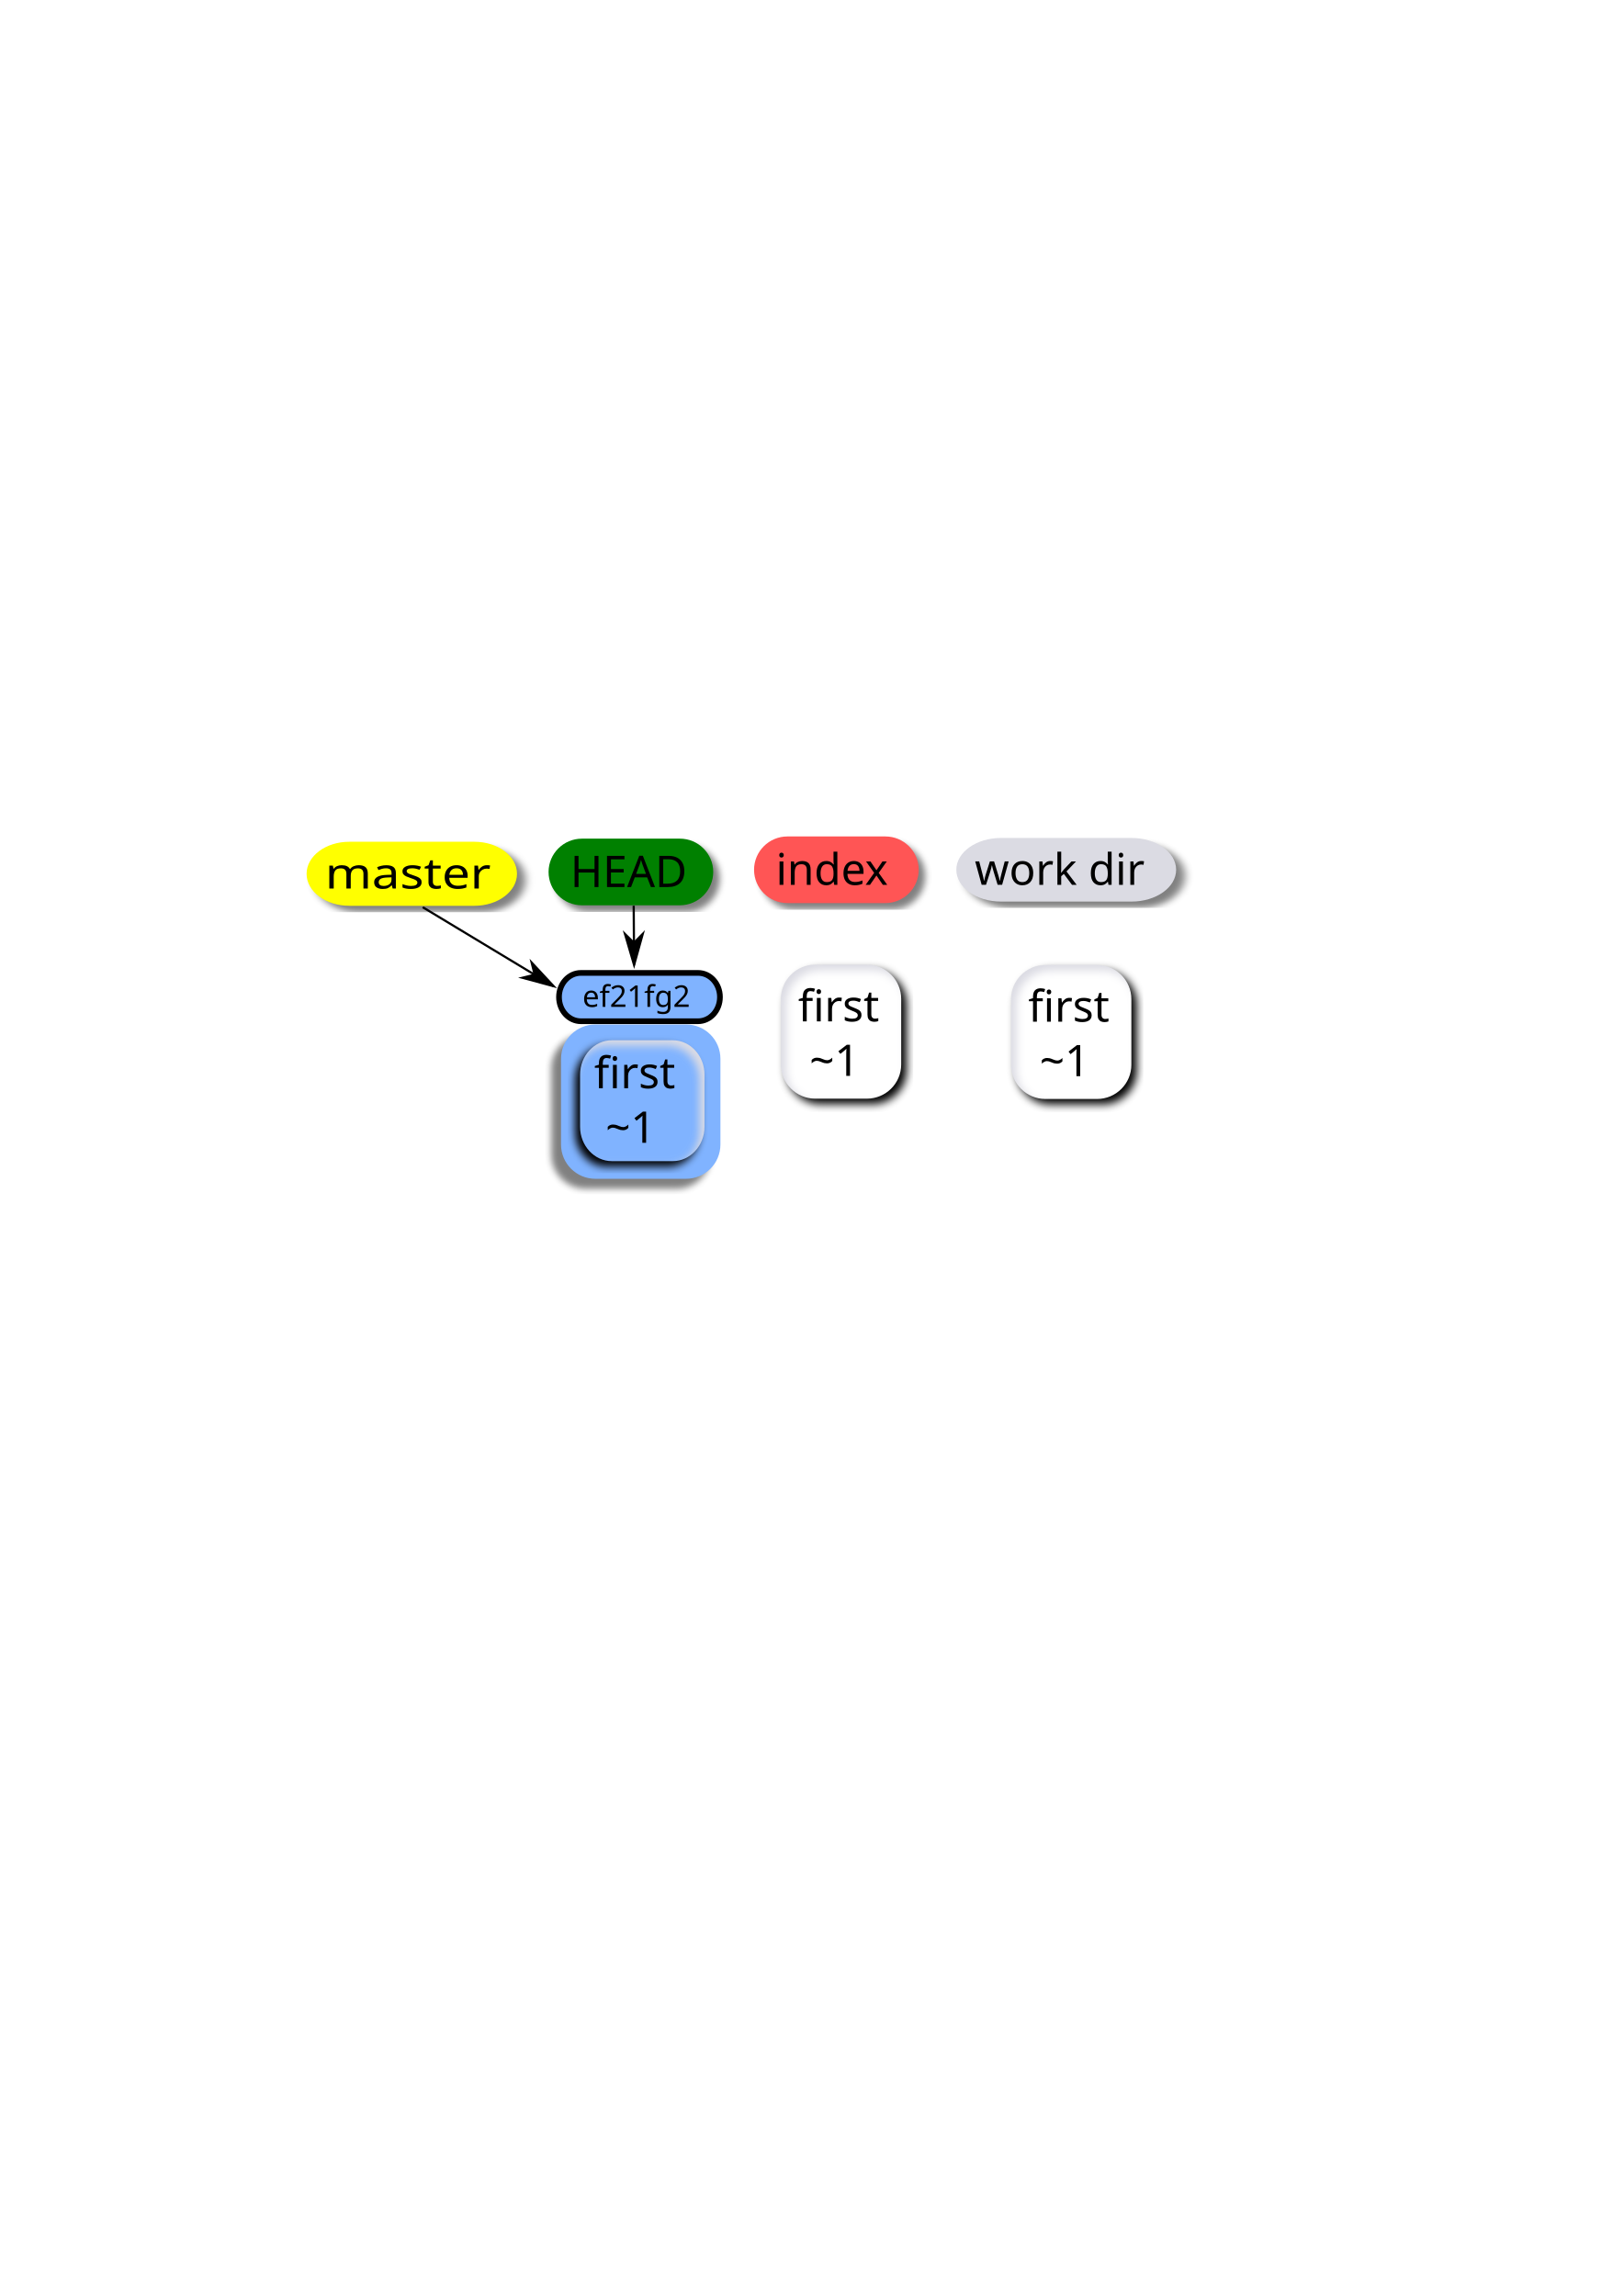
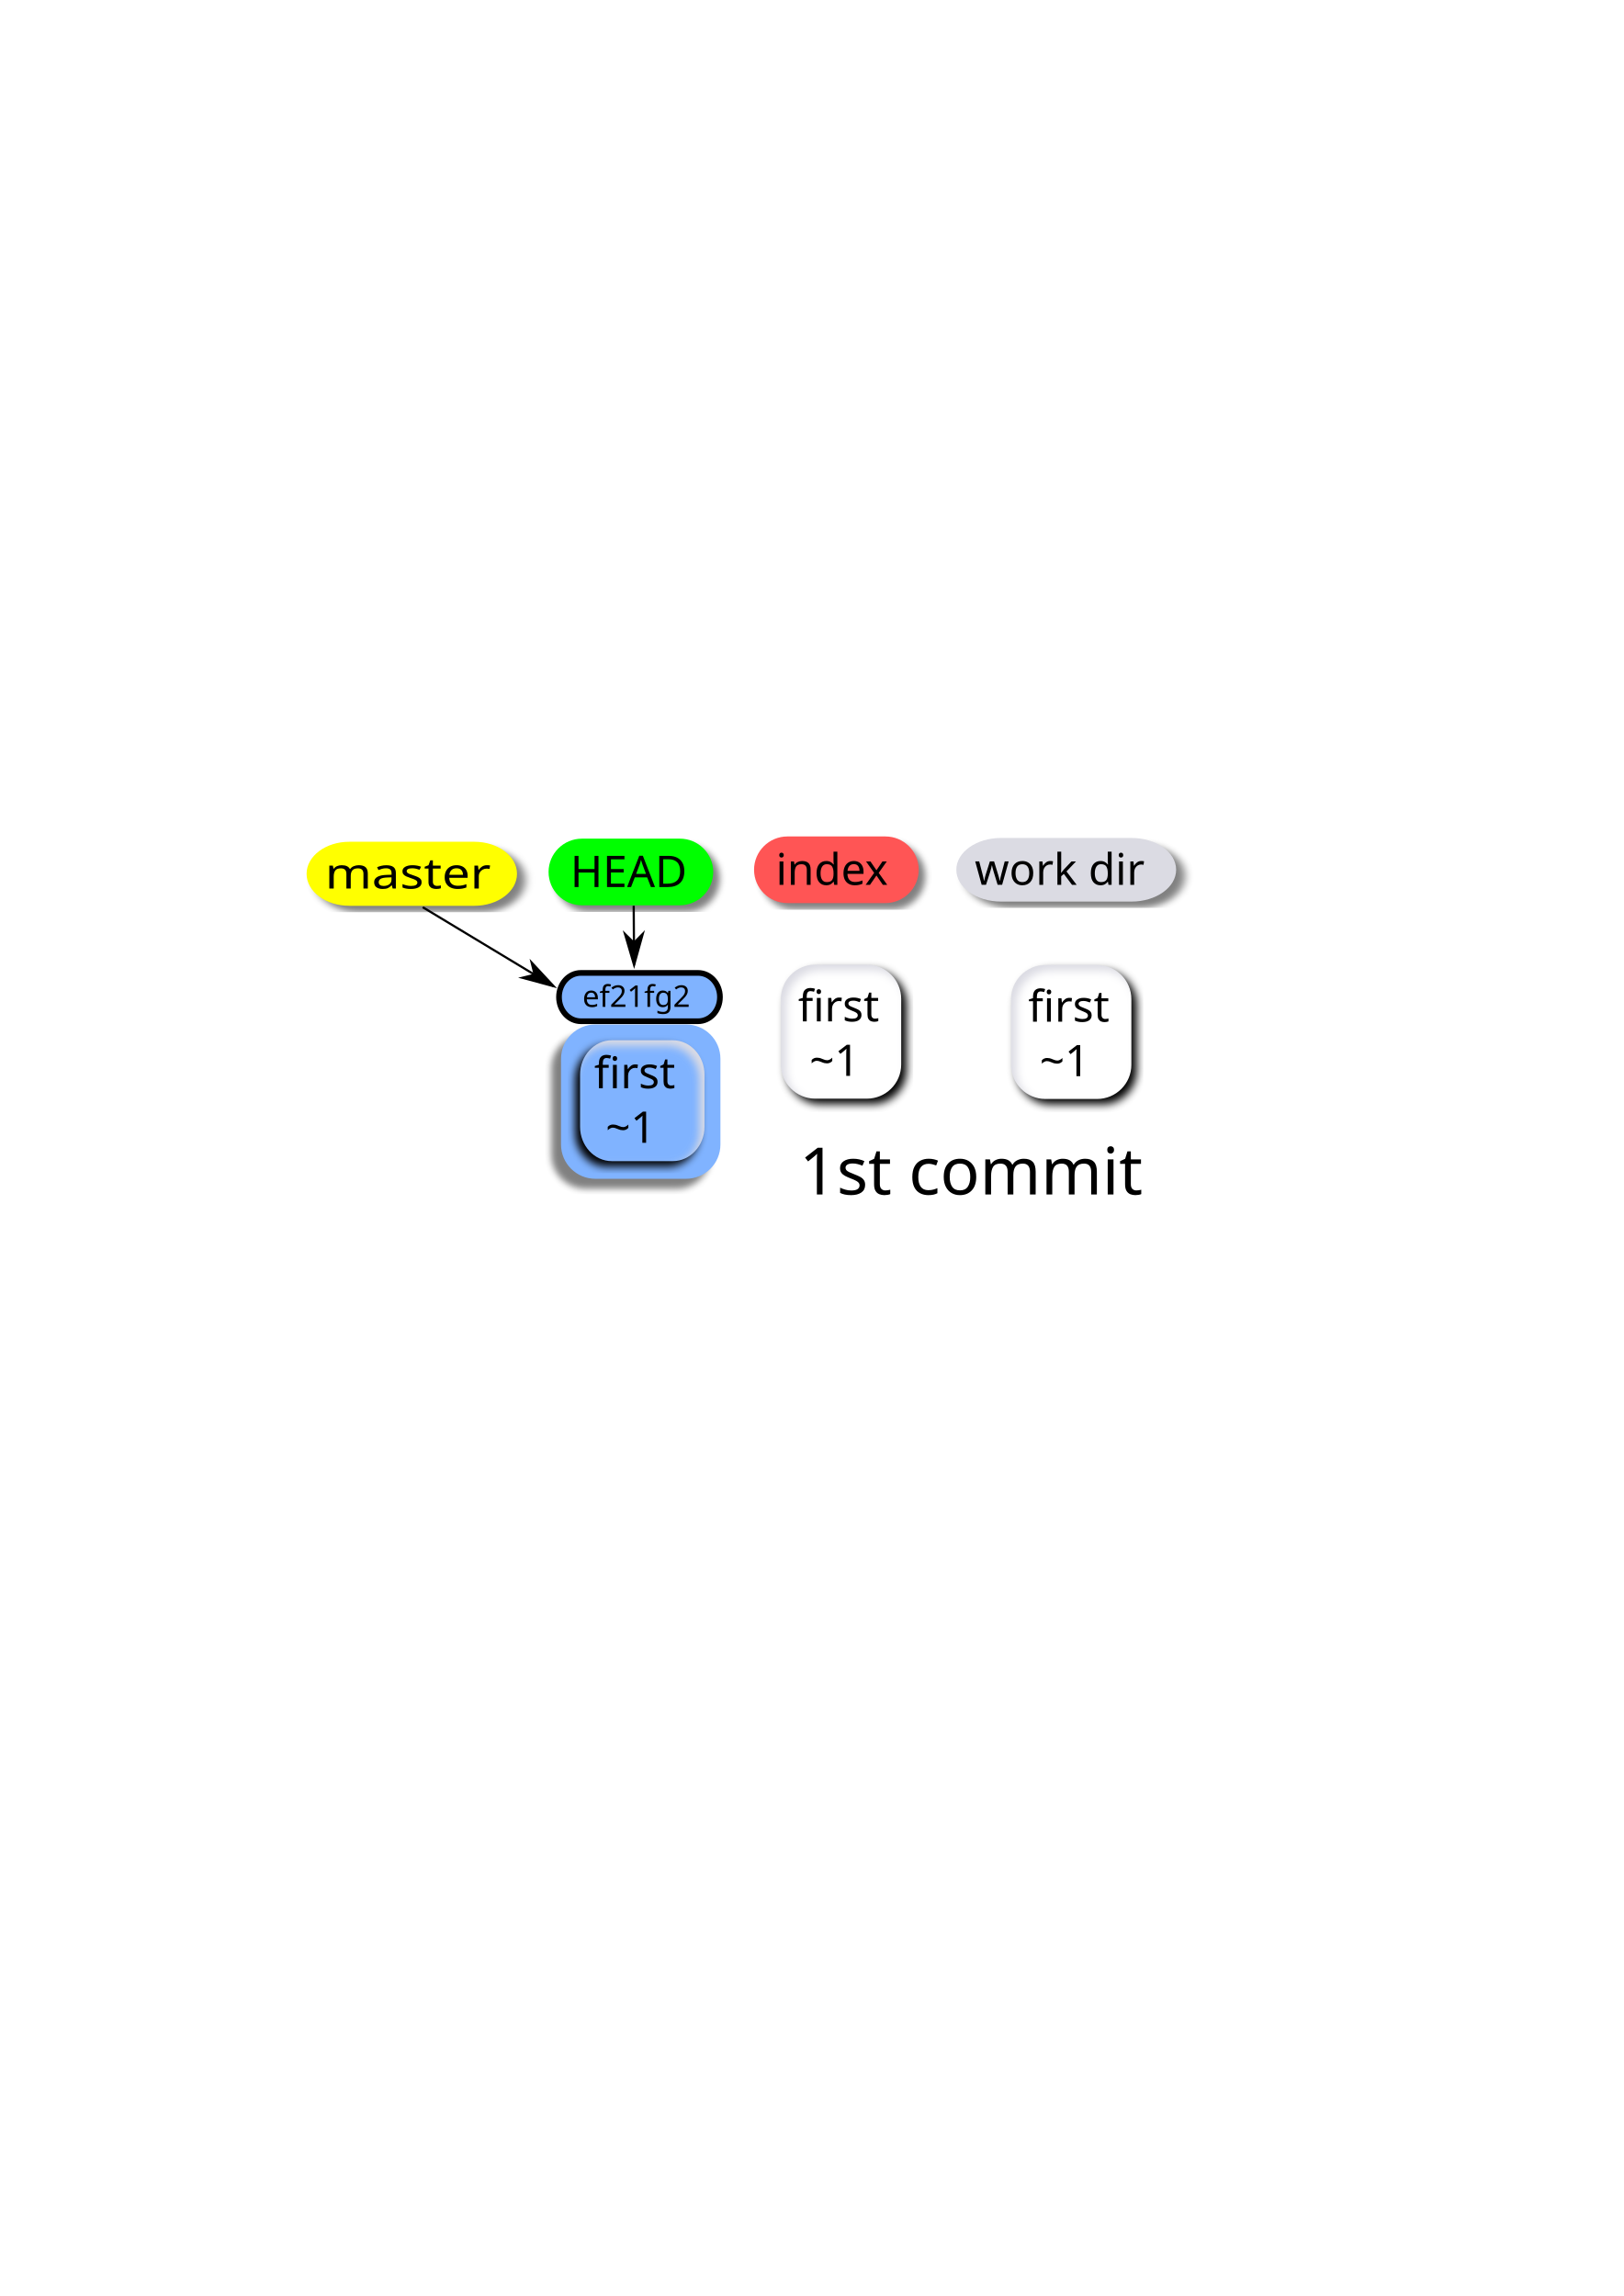
<svg xmlns="http://www.w3.org/2000/svg" xmlns:ns1="http://www.openswatchbook.org/uri/2009/osb" width="420mm" height="594mm" viewBox="0 0 1488.189 2104.724" id="svg2" version="1.1">
  <defs id="defs4">
    <marker style="overflow:visible" id="marker4333" refX="0" refY="0" orient="auto">
      <path transform="matrix(-0.8,0,0,-0.8,-10,0)" style="fill:#000000;fill-opacity:1;fill-rule:evenodd;stroke:#000000;stroke-width:1pt;stroke-opacity:1" d="M 0,0 5,-5 -12.5,0 5,5 0,0 Z" id="path4335" />
    </marker>
    <marker orient="auto" refY="0" refX="0" id="marker8819" style="overflow:visible">
      <path id="path8821" d="M 0,0 5,-5 -12.5,0 5,5 0,0 Z" style="fill:#000000;fill-opacity:1;fill-rule:evenodd;stroke:#000000;stroke-width:1pt;stroke-opacity:1" transform="matrix(-0.8,0,0,-0.8,-10,0)" />
    </marker>
    <marker orient="auto" refY="0" refX="0" id="Arrow1Lend" style="overflow:visible">
      <path id="path7119" d="M 0,0 5,-5 -12.5,0 5,5 0,0 Z" style="fill:#000000;fill-opacity:1;fill-rule:evenodd;stroke:#000000;stroke-width:1pt;stroke-opacity:1" transform="matrix(-0.8,0,0,-0.8,-10,0)" />
    </marker>
    <linearGradient id="linearGradient5542" ns1:paint="gradient">
      <stop style="stop-color:#000000;stop-opacity:1;" offset="0" id="stop5544" />
      <stop style="stop-color:#000000;stop-opacity:0;" offset="1" id="stop5546" />
    </linearGradient>
    <filter style="color-interpolation-filters:sRGB" id="filter4160">
      <feFlood flood-opacity="0.498" flood-color="rgb(0,0,0)" result="flood" id="feFlood4162" />
      <feComposite in="flood" in2="SourceGraphic" operator="in" result="composite1" id="feComposite4164" />
      <feGaussianBlur in="composite1" stdDeviation="3" result="blur" id="feGaussianBlur4166" />
      <feOffset dx="6" dy="6" result="offset" id="feOffset4168" />
      <feComposite in="SourceGraphic" in2="offset" operator="over" result="composite2" id="feComposite4170" />
    </filter>
    <filter style="color-interpolation-filters:sRGB" id="filter4160-4">
      <feFlood flood-opacity="0.498" flood-color="rgb(0,0,0)" result="flood" id="feFlood4162-7" />
      <feComposite in="flood" in2="SourceGraphic" operator="in" result="composite1" id="feComposite4164-5" />
      <feGaussianBlur in="composite1" stdDeviation="3" result="blur" id="feGaussianBlur4166-6" />
      <feOffset dx="6" dy="6" result="offset" id="feOffset4168-2" />
      <feComposite in="SourceGraphic" in2="offset" operator="over" result="composite2" id="feComposite4170-1" />
    </filter>
    <filter style="color-interpolation-filters:sRGB" id="filter4160-4-9">
      <feFlood flood-opacity="0.498" flood-color="rgb(0,0,0)" result="flood" id="feFlood4162-7-4" />
      <feComposite in="flood" in2="SourceGraphic" operator="in" result="composite1" id="feComposite4164-5-7" />
      <feGaussianBlur in="composite1" stdDeviation="3" result="blur" id="feGaussianBlur4166-6-9" />
      <feOffset dx="6" dy="6" result="offset" id="feOffset4168-2-4" />
      <feComposite in="SourceGraphic" in2="offset" operator="over" result="composite2" id="feComposite4170-1-5" />
    </filter>
    <filter style="color-interpolation-filters:sRGB" id="filter4160-4-9-0">
      <feFlood flood-opacity="0.498" flood-color="rgb(0,0,0)" result="flood" id="feFlood4162-7-4-8" />
      <feComposite in="flood" in2="SourceGraphic" operator="in" result="composite1" id="feComposite4164-5-7-1" />
      <feGaussianBlur in="composite1" stdDeviation="3" result="blur" id="feGaussianBlur4166-6-9-2" />
      <feOffset dx="6" dy="6" result="offset" id="feOffset4168-2-4-5" />
      <feComposite in="SourceGraphic" in2="offset" operator="over" result="composite2" id="feComposite4170-1-5-0" />
    </filter>
    <filter style="color-interpolation-filters:sRGB" id="filter4202">
      <feGaussianBlur result="result0" in="SourceAlpha" stdDeviation="4" id="feGaussianBlur4204" />
      <feOffset dx="5" dy="5" result="result4" id="feOffset4206" />
      <feComposite in="SourceGraphic" in2="result4" operator="xor" result="result3" id="feComposite4208" />
    </filter>
    <filter style="color-interpolation-filters:sRGB" id="filter4202-7">
      <feGaussianBlur result="result0" in="SourceAlpha" stdDeviation="4" id="feGaussianBlur4204-5" />
      <feOffset dx="5" dy="5" result="result4" id="feOffset4206-5" />
      <feComposite in="SourceGraphic" in2="result4" operator="xor" result="result3" id="feComposite4208-2" />
    </filter>
    <filter style="color-interpolation-filters:sRGB" id="filter4776">
      <feGaussianBlur result="result0" in="SourceAlpha" stdDeviation="4" id="feGaussianBlur4778" />
      <feOffset dx="5" dy="5" result="result4" id="feOffset4780" />
      <feComposite in="SourceGraphic" in2="result4" operator="xor" result="result3" id="feComposite4782" />
    </filter>
    <filter style="color-interpolation-filters:sRGB" id="filter4776-2">
      <feGaussianBlur result="result0" in="SourceAlpha" stdDeviation="4" id="feGaussianBlur4778-3" />
      <feOffset dx="5" dy="5" result="result4" id="feOffset4780-5" />
      <feComposite in="SourceGraphic" in2="result4" operator="xor" result="result3" id="feComposite4782-2" />
    </filter>
    <filter style="color-interpolation-filters:sRGB" id="filter4776-3">
      <feGaussianBlur result="result0" in="SourceAlpha" stdDeviation="4" id="feGaussianBlur4778-1" />
      <feOffset dx="5" dy="5" result="result4" id="feOffset4780-7" />
      <feComposite in="SourceGraphic" in2="result4" operator="xor" result="result3" id="feComposite4782-5" />
    </filter>
    <filter style="color-interpolation-filters:sRGB" id="filter5554">
      <feFlood flood-opacity="0.498" flood-color="rgb(0,0,0)" result="flood" id="feFlood5556" />
      <feComposite in="flood" in2="SourceGraphic" operator="in" result="composite1" id="feComposite5558" />
      <feGaussianBlur in="composite1" stdDeviation="3" result="blur" id="feGaussianBlur5560" />
      <feOffset dx="9.1" dy="8.9" result="offset" id="feOffset5562" />
      <feComposite in="SourceGraphic" in2="offset" operator="over" result="composite2" id="feComposite5564" />
    </filter>
    <marker orient="auto" refY="0" refX="0" id="marker7876" style="overflow:visible">
      <path id="path7623" d="M 0,0 5,-5 -12.5,0 5,5 0,0 Z" style="fill:#000000;fill-opacity:1;fill-rule:evenodd;stroke:#000000;stroke-width:1pt;stroke-opacity:1" transform="matrix(-0.8,0,0,-0.8,-10,0)" />
    </marker>
    <filter style="color-interpolation-filters:sRGB" id="filter4160-7">
      <feFlood flood-opacity="0.498" flood-color="rgb(0,0,0)" result="flood" id="feFlood4162-6" />
      <feComposite in="flood" in2="SourceGraphic" operator="in" result="composite1" id="feComposite4164-5-2" />
      <feGaussianBlur in="composite1" stdDeviation="3" result="blur" id="feGaussianBlur4166-3" />
      <feOffset dx="6" dy="6" result="offset" id="feOffset4168-8" />
      <feComposite in="SourceGraphic" in2="offset" operator="over" result="composite2" id="feComposite4170-7" />
    </filter>
    <filter style="color-interpolation-filters:sRGB" id="filter4160-7-2">
      <feFlood flood-opacity="0.498" flood-color="rgb(0,0,0)" result="flood" id="feFlood4162-6-8" />
      <feComposite in="flood" in2="SourceGraphic" operator="in" result="composite1" id="feComposite4164-5-2-8" />
      <feGaussianBlur in="composite1" stdDeviation="3" result="blur" id="feGaussianBlur4166-3-7" />
      <feOffset dx="6" dy="6" result="offset" id="feOffset4168-8-9" />
      <feComposite in="SourceGraphic" in2="offset" operator="over" result="composite2" id="feComposite4170-7-6" />
    </filter>
    <filter style="color-interpolation-filters:sRGB" id="filter4776-3-1">
      <feGaussianBlur result="result0" in="SourceAlpha" stdDeviation="4" id="feGaussianBlur4778-1-1" />
      <feOffset dx="5" dy="5" result="result4" id="feOffset4780-7-2" />
      <feComposite in="SourceGraphic" in2="result4" operator="xor" result="result3" id="feComposite4782-5-6" />
    </filter>
    <filter style="color-interpolation-filters:sRGB" id="filter5554-4">
      <feFlood flood-opacity="0.498" flood-color="rgb(0,0,0)" result="flood" id="feFlood5556-6" />
      <feComposite in="flood" in2="SourceGraphic" operator="in" result="composite1" id="feComposite5558-8" />
      <feGaussianBlur in="composite1" stdDeviation="3" result="blur" id="feGaussianBlur5560-6" />
      <feOffset dx="9.1" dy="8.9" result="offset" id="feOffset5562-2" />
      <feComposite in="SourceGraphic" in2="offset" operator="over" result="composite2" id="feComposite5564-7" />
    </filter>
    <filter style="color-interpolation-filters:sRGB" id="filter4776-3-3">
      <feGaussianBlur result="result0" in="SourceAlpha" stdDeviation="4" id="feGaussianBlur4778-1-8" />
      <feOffset dx="5" dy="5" result="result4" id="feOffset4780-7-1" />
      <feComposite in="SourceGraphic" in2="result4" operator="xor" result="result3" id="feComposite4782-5-3" />
    </filter>
    <filter style="color-interpolation-filters:sRGB" id="filter5554-1">
      <feFlood flood-opacity="0.498" flood-color="rgb(0,0,0)" result="flood" id="feFlood5556-4" />
      <feComposite in="flood" in2="SourceGraphic" operator="in" result="composite1" id="feComposite5558-3" />
      <feGaussianBlur in="composite1" stdDeviation="3" result="blur" id="feGaussianBlur5560-5" />
      <feOffset dx="9.1" dy="8.9" result="offset" id="feOffset5562-4" />
      <feComposite in="SourceGraphic" in2="offset" operator="over" result="composite2" id="feComposite5564-2" />
    </filter>
    <filter style="color-interpolation-filters:sRGB" id="filter4776-2-1">
      <feGaussianBlur result="result0" in="SourceAlpha" stdDeviation="4" id="feGaussianBlur4778-3-7" />
      <feOffset dx="5" dy="5" result="result4" id="feOffset4780-5-5" />
      <feComposite in="SourceGraphic" in2="result4" operator="xor" result="result3" id="feComposite4782-2-2" />
    </filter>
    <filter style="color-interpolation-filters:sRGB" id="filter4776-7">
      <feGaussianBlur result="result0" in="SourceAlpha" stdDeviation="4" id="feGaussianBlur4778-8" />
      <feOffset dx="5" dy="5" result="result4" id="feOffset4780-55" />
      <feComposite in="SourceGraphic" in2="result4" operator="xor" result="result3" id="feComposite4782-24" />
    </filter>
    <filter style="color-interpolation-filters:sRGB" id="filter4160-4-9-0-9">
      <feFlood flood-opacity="0.498" flood-color="rgb(0,0,0)" result="flood" id="feFlood4162-7-4-8-9" />
      <feComposite in="flood" in2="SourceGraphic" operator="in" result="composite1" id="feComposite4164-5-7-1-7" />
      <feGaussianBlur in="composite1" stdDeviation="3" result="blur" id="feGaussianBlur4166-6-9-2-8" />
      <feOffset dx="6" dy="6" result="offset" id="feOffset4168-2-4-5-9" />
      <feComposite in="SourceGraphic" in2="offset" operator="over" result="composite2" id="feComposite4170-1-5-0-9" />
    </filter>
    <filter style="color-interpolation-filters:sRGB" id="filter4160-4-9-6">
      <feFlood flood-opacity="0.498" flood-color="rgb(0,0,0)" result="flood" id="feFlood4162-7-4-9" />
      <feComposite in="flood" in2="SourceGraphic" operator="in" result="composite1" id="feComposite4164-5-7-6" />
      <feGaussianBlur in="composite1" stdDeviation="3" result="blur" id="feGaussianBlur4166-6-9-7" />
      <feOffset dx="6" dy="6" result="offset" id="feOffset4168-2-4-59" />
      <feComposite in="SourceGraphic" in2="offset" operator="over" result="composite2" id="feComposite4170-1-5-7" />
    </filter>
    <filter style="color-interpolation-filters:sRGB" id="filter4160-4-8">
      <feFlood flood-opacity="0.498" flood-color="rgb(0,0,0)" result="flood" id="feFlood4162-7-40" />
      <feComposite in="flood" in2="SourceGraphic" operator="in" result="composite1" id="feComposite4164-5-3" />
      <feGaussianBlur in="composite1" stdDeviation="3" result="blur" id="feGaussianBlur4166-6-8" />
      <feOffset dx="6" dy="6" result="offset" id="feOffset4168-2-6" />
      <feComposite in="SourceGraphic" in2="offset" operator="over" result="composite2" id="feComposite4170-1-9" />
    </filter>
  </defs>
  <g id="layer1" transform="translate(0,1052.362)">
    <text xml:space="preserve" style="font-style:normal;font-weight:normal;font-size:40px;line-height:125%;font-family:sans-serif;letter-spacing:0px;word-spacing:0px;fill:#000000;fill-opacity:1;stroke:none;stroke-width:1px;stroke-linecap:butt;stroke-linejoin:miter;stroke-opacity:1" x="372.857" y="273.791" id="text4810">
      <tspan id="tspan4812" x="372.857" y="273.791" />
    </text>
    <flowRoot xml:space="preserve" id="flowRoot4820" style="font-style:normal;font-weight:normal;font-size:40px;line-height:125%;font-family:sans-serif;letter-spacing:0px;word-spacing:0px;fill:#000000;fill-opacity:1;stroke:none;stroke-width:1px;stroke-linecap:butt;stroke-linejoin:miter;stroke-opacity:1">
      <flowRegion id="flowRegion4822">
        <rect id="rect4824" width="182.857" height="192.857" x="285.714" y="183.791" />
      </flowRegion>
      <flowPara id="flowPara4826" />
    </flowRoot>
-     <rect style="fill:#008000;stroke-width:3;stroke-miterlimit:4;stroke-dasharray:none;stroke-dashoffset:0;filter:url(#filter4160-4-8)" id="rect4152" width="150.532" height="61.094" x="172.46" y="130.861" ry="30.547" transform="matrix(1.002526,0,0,0.9999934,329.8873,-414.4413)" />
+     <rect style="fill:#00ff00;stroke-width:3;stroke-miterlimit:4;stroke-dasharray:none;stroke-dashoffset:0;filter:url(#filter4160-4-8)" id="rect4152" width="150.532" height="61.094" x="172.46" y="130.861" ry="30.547" transform="matrix(1.002526,0,0,0.9999934,329.8873,-414.4413)" />
    <text xml:space="preserve" style="font-style:normal;font-weight:normal;font-size:40.05px;line-height:125%;font-family:sans-serif;letter-spacing:0px;word-spacing:0px;fill:#000000;fill-opacity:1;stroke:none;stroke-width:1px;stroke-linecap:butt;stroke-linejoin:miter;stroke-opacity:1" x="522.083" y="-239.527" id="text4156" transform="scale(1.001265,0.9987363)">
      <tspan id="tspan4158" x="522.083" y="-239.527">HEAD</tspan>
    </text>
    <rect style="fill:#ff5555;stroke-width:3;stroke-miterlimit:4;stroke-dasharray:none;stroke-dashoffset:0;filter:url(#filter4160-4-9-6)" id="rect4152-3" width="150.532" height="61.094" x="360.328" y="128.84" ry="30.547" transform="matrix(1.002526,0,0,0.9999934,329.8873,-414.4413)" />
    <text xml:space="preserve" style="font-style:normal;font-weight:normal;font-size:40.05px;line-height:125%;font-family:sans-serif;letter-spacing:0px;word-spacing:0px;fill:#000000;fill-opacity:1;stroke:none;stroke-width:1px;stroke-linecap:butt;stroke-linejoin:miter;stroke-opacity:1" x="710.188" y="-241.55" id="text4156-1" transform="scale(1.001265,0.9987363)">
      <tspan id="tspan4158-0" x="710.188" y="-241.55">index</tspan>
    </text>
    <rect style="fill:#dbdbe3;stroke-width:3;stroke-miterlimit:4;stroke-dasharray:none;stroke-dashoffset:0;filter:url(#filter4160-4-9-0-9)" id="rect4152-3-2" width="150.532" height="61.094" x="466.176" y="128.84" ry="30.547" transform="matrix(1.338433,0,0,0.9543658,252.5608,-407.1688)" />
    <text xml:space="preserve" style="font-style:normal;font-weight:normal;font-size:40.05px;line-height:125%;font-family:sans-serif;letter-spacing:0px;word-spacing:0px;fill:#000000;fill-opacity:1;stroke:none;stroke-width:1px;stroke-linecap:butt;stroke-linejoin:miter;stroke-opacity:1" x="892.264" y="-241.55" id="text4156-1-4" transform="scale(1.001265,0.9987363)">
      <tspan id="tspan4158-0-6" x="892.264" y="-241.55">work dir</tspan>
    </text>
    <text xml:space="preserve" style="font-style:normal;font-weight:normal;font-size:40.05px;line-height:125%;font-family:sans-serif;letter-spacing:0px;word-spacing:0px;fill:#000000;fill-opacity:1;stroke:none;stroke-width:1px;stroke-linecap:butt;stroke-linejoin:miter;stroke-opacity:1" x="730.558" y="-116.243" id="text4210-6" transform="scale(1.001265,0.9987363)">
      <tspan x="730.558" y="-116.243" id="tspan4814">first</tspan>
      <tspan x="730.558" y="-66.18" id="tspan8857"> ~1</tspan>
    </text>
    <rect style="fill:#dbdbe3;stroke-width:3;stroke-miterlimit:4;stroke-dasharray:none;stroke-dashoffset:0;filter:url(#filter4776-7)" id="rect4774" width="110" height="122.857" x="384.857" y="246.362" ry="31.377" transform="matrix(1.002526,0,0,0.9999934,329.8873,-414.4413)" />
    <text xml:space="preserve" style="font-style:normal;font-weight:normal;font-size:40.05px;line-height:125%;font-family:sans-serif;letter-spacing:0px;word-spacing:0px;fill:#000000;fill-opacity:1;stroke:none;stroke-width:1px;stroke-linecap:butt;stroke-linejoin:miter;stroke-opacity:1" x="941.252" y="-115.957" id="text4210-6-0" transform="scale(1.001265,0.9987363)">
      <tspan x="941.252" y="-115.957" id="tspan4814-9">first</tspan>
      <tspan x="941.252" y="-65.894" id="tspan4818-6"> ~1</tspan>
    </text>
    <rect style="fill:#dbdbe3;stroke-width:3;stroke-miterlimit:4;stroke-dasharray:none;stroke-dashoffset:0;filter:url(#filter4776-2-1)" id="rect4774-3" width="110" height="122.857" x="595.286" y="246.648" ry="31.377" transform="matrix(1.002526,0,0,0.9999934,329.8873,-414.4413)" />
    <rect style="opacity:0;fill:#dbdbe3;stroke-width:1;stroke-miterlimit:4;stroke-dasharray:none;stroke-dashoffset:0" id="rect5528" width="238.57" height="181.887" x="-162.366" y="-668.741" ry="31.457" transform="matrix(0,1,-1,0,0,0)" />
    <rect style="opacity:0;fill:#dbdbe3;stroke-width:1;stroke-miterlimit:4;stroke-dasharray:none;stroke-dashoffset:0" id="rect5530" width="299.326" height="232.856" x="520.654" y="35.061" ry="31.377" />
    <path style="fill:none;fill-rule:evenodd;stroke:#000000;stroke-width:2;stroke-linecap:butt;stroke-linejoin:miter;stroke-miterlimit:4;stroke-dasharray:none;stroke-opacity:1;marker-end:url(#marker4333)" d="m 580.805,-222.08 0.358,54.107" id="path7110" />
    <rect style="opacity:1;fill:#80b3ff;stroke-width:1;stroke-miterlimit:4;stroke-dasharray:none;stroke-dashoffset:0;filter:url(#filter5554-4)" id="rect5532-9" width="141.429" height="145.714" x="292.791" y="-253.286" ry="31.377" transform="matrix(0,0.9999934,-1.002526,0,406.3658,-406.0001)" />
    <rect style="fill:#dbdbe3;stroke-width:3;stroke-miterlimit:4;stroke-dasharray:none;stroke-dashoffset:0;filter:url(#filter4776-3-1)" id="rect4774-4-1" width="110" height="122.857" x="133.286" y="249.219" ry="31.377" transform="matrix(0,1.007317,-0.9282228,0,877.0327,-233.018)" />
    <text xml:space="preserve" style="font-style:normal;font-weight:normal;font-size:40.05px;line-height:125%;font-family:sans-serif;letter-spacing:0px;word-spacing:0px;fill:#000000;fill-opacity:1;stroke:none;stroke-width:1px;stroke-linecap:butt;stroke-linejoin:miter;stroke-opacity:1" x="543.895" y="-54.867" id="text4210-6-6-9" transform="scale(1.001265,0.9987363)">
      <tspan x="543.895" y="-54.867" id="tspan4814-7-0">first</tspan>
      <tspan x="543.895" y="-4.804" id="tspan4818-9-7"> ~1</tspan>
    </text>
    <rect style="opacity:1;fill:#80b3ff;stroke:#000000;stroke-width:5.207;stroke-miterlimit:4;stroke-dasharray:none;stroke-dashoffset:0;stroke-opacity:1" id="rect5536-5" width="44.285" height="147.515" x="-160.497" y="-659.862" ry="20.057" rx="22.143" transform="matrix(0,1,-1,0,0,0)" />
    <text xml:space="preserve" style="font-style:normal;font-weight:normal;font-size:40.05px;line-height:125%;font-family:sans-serif;letter-spacing:0px;word-spacing:0px;fill:#000000;fill-opacity:1;stroke:none;stroke-width:1px;stroke-linecap:butt;stroke-linejoin:miter;stroke-opacity:1" x="533.155" y="-129.518" id="text5538-9" transform="scale(1.001265,0.9987363)">
      <tspan id="tspan5540-7" x="533.155" y="-129.518" style="font-size:27.535px">ef21fg2</tspan>
    </text>
    <rect style="fill:#ffff00;stroke-width:3;stroke-miterlimit:4;stroke-dasharray:none;stroke-dashoffset:0;filter:url(#filter4160-7-2)" id="rect4152-4" width="150.532" height="61.094" x="130.448" y="431.815" ry="30.547" transform="matrix(1.281157,0,0,0.9611149,113.8833,-695.7491)" />
    <text xml:space="preserve" style="font-style:normal;font-weight:normal;font-size:42.383px;line-height:125%;font-family:sans-serif;letter-spacing:0px;word-spacing:0px;fill:#000000;fill-opacity:1;stroke:none;stroke-width:1px;stroke-linecap:butt;stroke-linejoin:miter;stroke-opacity:1" x="275.378" y="-257.324" id="text4156-5" transform="scale(1.081919,0.9242836)">
      <tspan id="tspan4158-1" x="275.378" y="-257.324">master</tspan>
    </text>
    <path style="fill:none;fill-rule:evenodd;stroke:#000000;stroke-width:2;stroke-linecap:butt;stroke-linejoin:miter;stroke-miterlimit:4;stroke-dasharray:none;stroke-opacity:1;marker-end:url(#Arrow1Lend)" d="m 387.468,-220.713 119.775,72.282" id="path7614" />
+     <text xml:space="preserve" style="font-style:normal;font-weight:normal;font-size:40px;line-height:125%;font-family:sans-serif;letter-spacing:0px;word-spacing:0px;fill:#000000;fill-opacity:1;stroke:none;stroke-width:1px;stroke-linecap:butt;stroke-linejoin:miter;stroke-opacity:1" x="732.563" y="42.614" id="text4314">
+       <tspan id="tspan4316" x="732.563" y="42.614" style="font-size:60px">1st commit</tspan>
+     </text>
  </g>
</svg>
